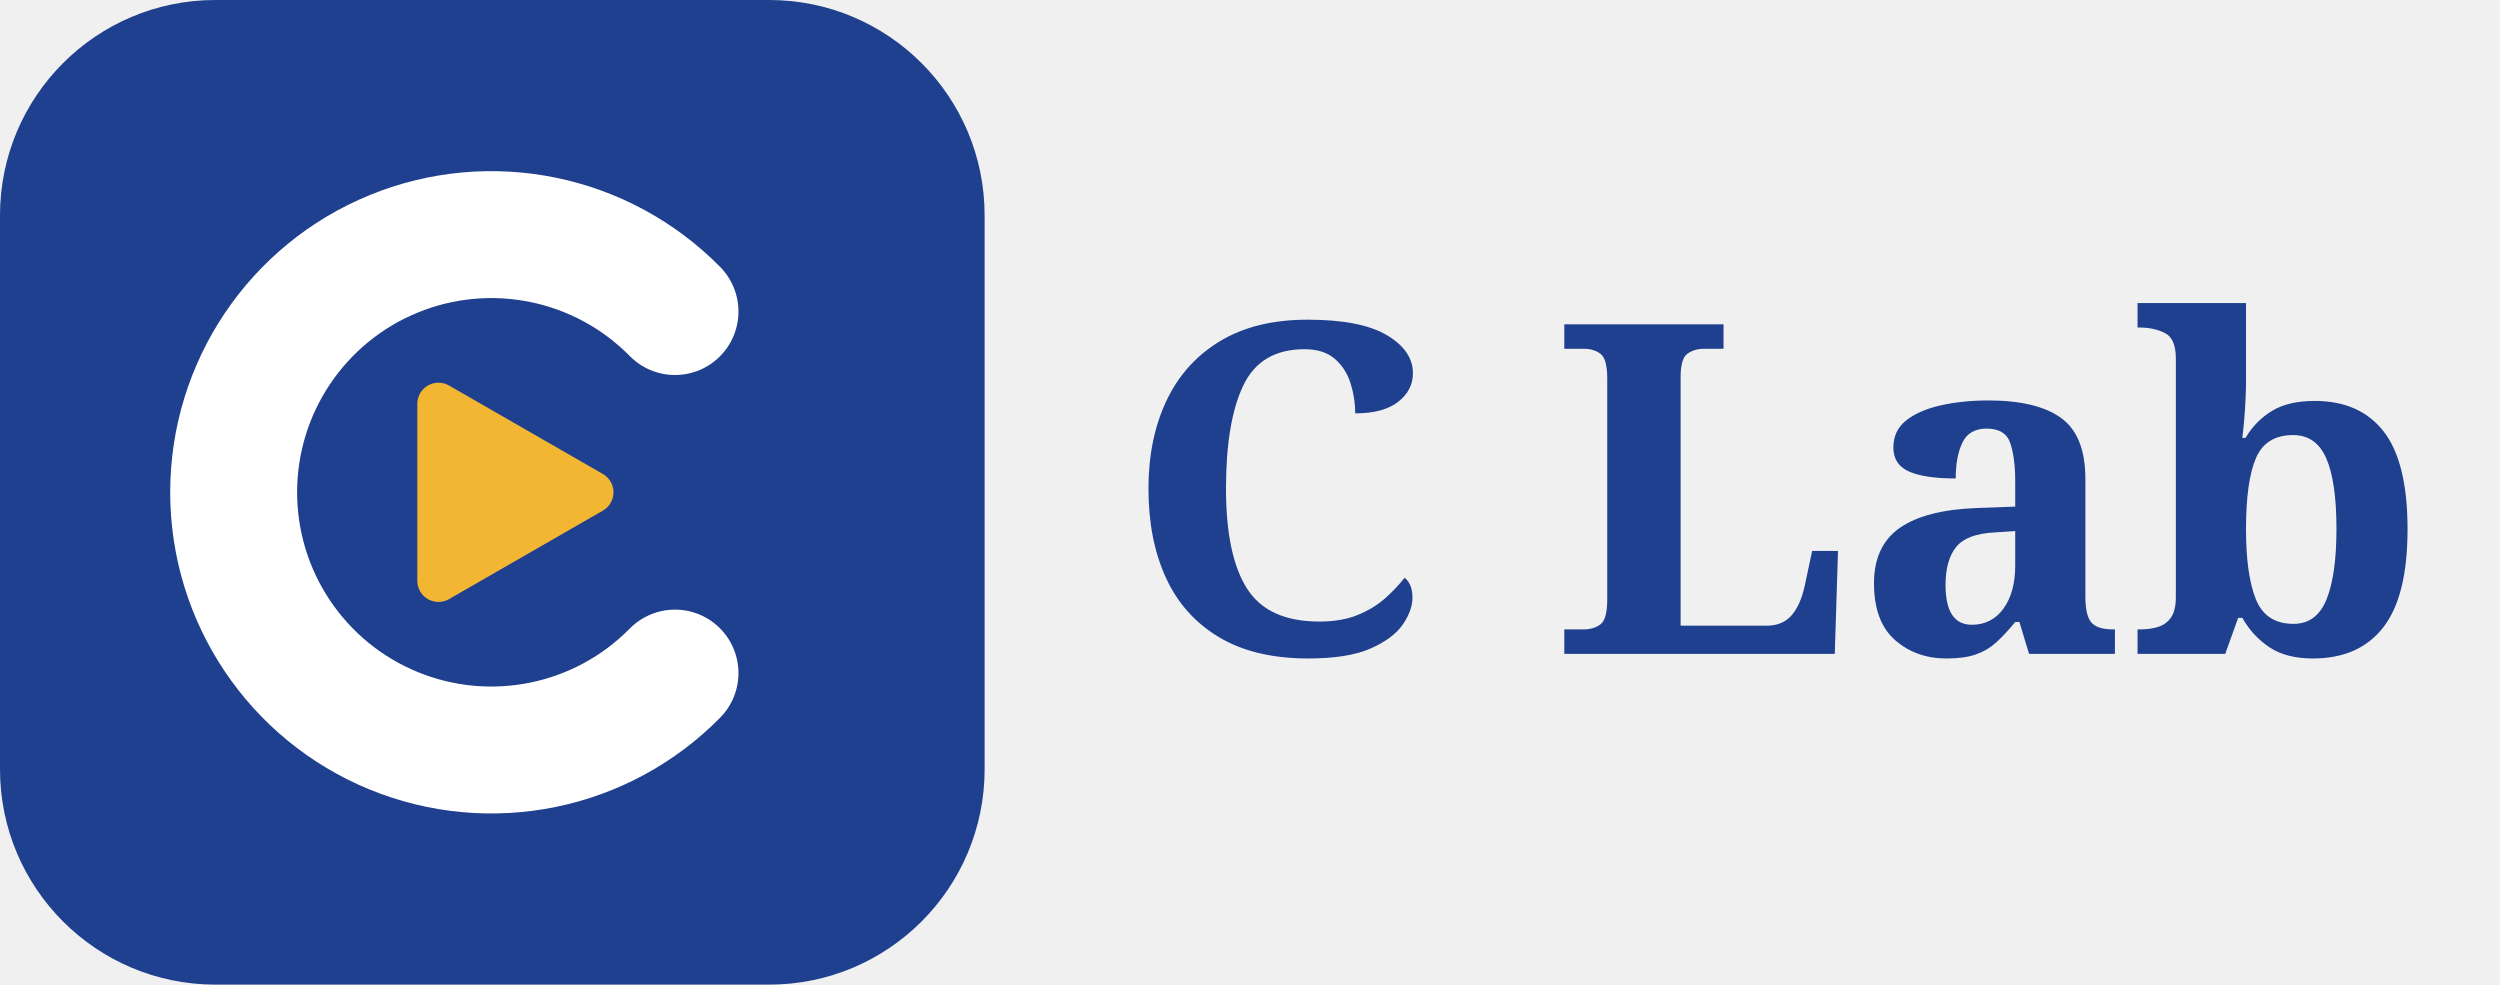
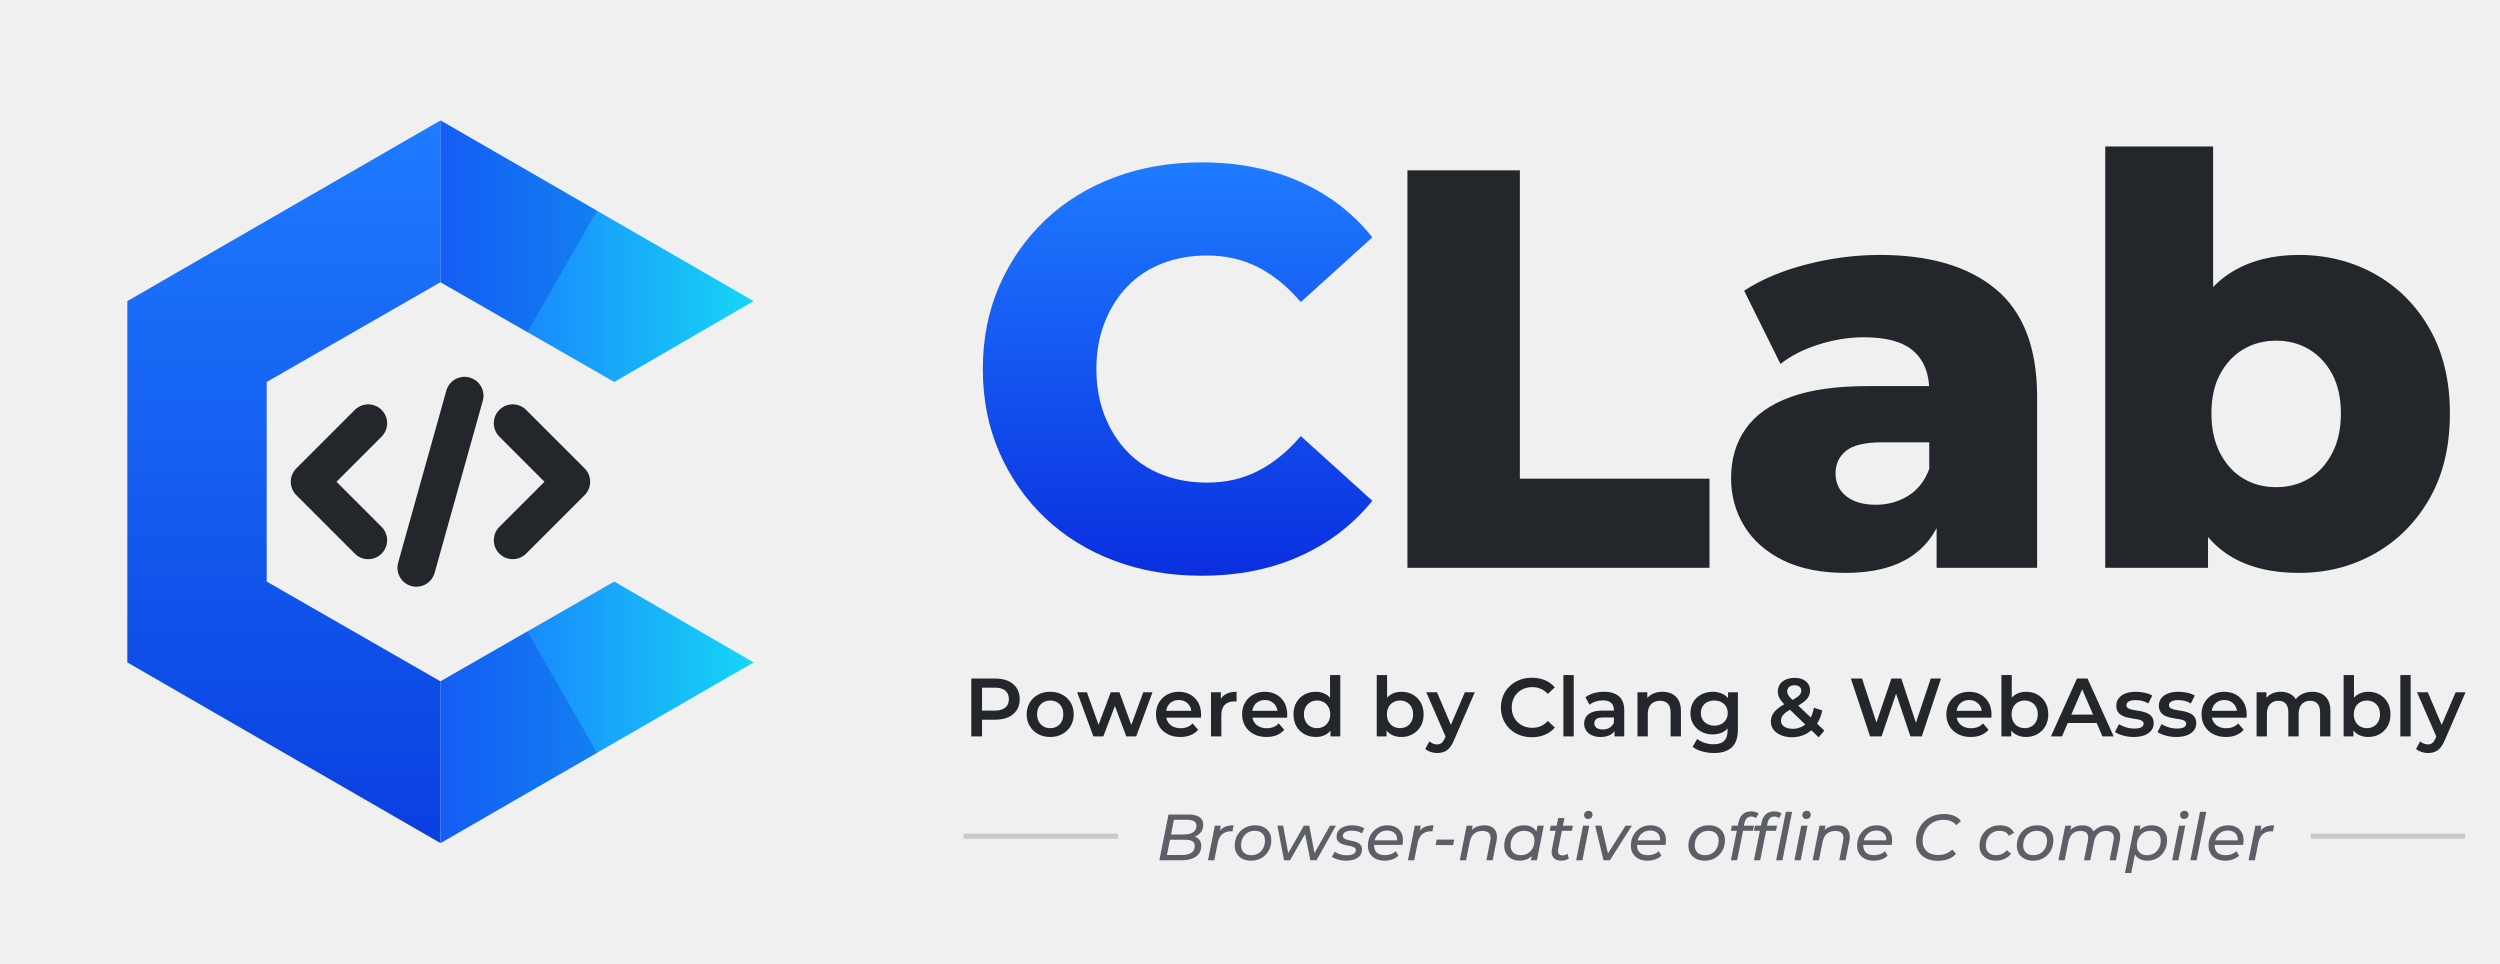
- <svg xmlns="http://www.w3.org/2000/svg" viewBox="0 0 1300 512" role="img" aria-label="C Lab">
-   <rect width="512" height="512" rx="112" fill="#1f3f8f" />
-   <path d="M351 162 A134 134 0 1 0 351 350" fill="none" stroke="#ffffff" stroke-width="66" stroke-linecap="round" />
-   <path d="M228 210 L228 302 L308 256 Z" fill="#f2b632" stroke="#f2b632" stroke-width="22" stroke-linejoin="round" />
-   <text x="584" y="340" font-family="Libertinus Serif, Georgia, serif" font-size="240" font-weight="600" fill="#1f3f8f">C Lab</text>
+ <svg xmlns="http://www.w3.org/2000/svg" viewBox="0 0 1453 560" role="img" aria-label="CLab: powered by Clang and WebAssembly">
+   <style>@media (prefers-color-scheme:dark){.sym{stroke:#e8e6e1}.ink{fill:#e8e6e1}.sub{fill:#a4a29b}.rule{stroke:#4a4d55}}</style>
+   <defs>
+     <linearGradient id="gb" x1="0" y1="0" x2="0" y2="1">
+       <stop offset="0" stop-color="#1e7bff" />
+       <stop offset="1" stop-color="#0a3fe0" />
+     </linearGradient>
+     <linearGradient id="ga" x1="0" y1="0" x2="1" y2="0">
+       <stop offset="0" stop-color="#1a6dff" />
+       <stop offset="1" stop-color="#16d6f5" />
+     </linearGradient>
+     <linearGradient id="gc" x1="0" y1="0" x2="0" y2="1">
+       <stop offset="0" stop-color="#1873ff" />
+       <stop offset="1" stop-color="#0a3fe0" />
+     </linearGradient>
+     <linearGradient id="gt" x1="0" y1="0" x2="0" y2="1">
+       <stop offset="0" stop-color="#1e7bff" />
+       <stop offset="1" stop-color="#0a2fe0" />
+     </linearGradient>
+   </defs>
+   <g transform="translate(0 24)">
+     <path d="M256 46 L74 151 L74 361 L256 466 L256 372 L155 314 L155 198 L256 140 Z" fill="url(#gb)" />
+     <path d="M256 46 L438 151 L357 198 L256 140 Z" fill="url(#ga)" />
+     <path d="M256 466 L438 361 L357 314 L256 372 Z" fill="url(#ga)" />
+     <path d="M256 46 L347 98.5 L306.5 169 L256 140 Z" fill="#0a3fe0" opacity=".35" />
+     <path d="M256 372 L306.5 343 L347 413.5 L256 466 Z" fill="#0a3fe0" opacity=".35" />
+     <path class="sym" d="M214 222 L180 256 L214 290 M298 222 L332 256 L298 290 M270 206 L242 306" fill="none" stroke="#23262b" stroke-width="22" stroke-linecap="round" stroke-linejoin="round" />
+   </g>
+   <path d="M698.27 334.62Q670.88 334.62 647.615 325.875Q624.35 317.13 607.355 300.96Q590.36 284.79 580.79 262.845Q571.22 240.9 571.22 214.5Q571.22 188.1 580.79 166.155Q590.36 144.21 607.355 128.04Q624.35 111.87 647.615 103.125Q670.88 94.38 698.27 94.38Q730.28 94.38 755.525 105.6Q780.77 116.82 797.6 137.94L756.02 175.56Q744.8 162.36 731.435 155.43Q718.07 148.5 701.57 148.5Q687.38 148.5 675.5 153.12Q663.62 157.74 655.205 166.485Q646.79 175.23 642.005 187.44Q637.22 199.65 637.22 214.5Q637.22 229.35 642.005 241.56Q646.79 253.77 655.205 262.515Q663.62 271.26 675.5 275.88Q687.38 280.5 701.57 280.5Q718.07 280.5 731.435 273.57Q744.8 266.64 756.02 253.44L797.6 291.06Q780.77 311.85 755.525 323.235Q730.28 334.62 698.27 334.62Z" fill="url(#gt)" />
+   <path class="ink" d="M818.0 330.0V99.0H883.34V278.19H993.56V330.0Z M1125.56 330.0V296.67L1121.27 288.42V227.04Q1121.27 212.19 1112.195 204.105Q1103.12 196.02 1083.32 196.02Q1070.45 196.02 1057.25 200.145Q1044.05 204.27 1034.81 211.53L1013.69 168.96Q1028.87 159.06 1050.155 153.615Q1071.44 148.17 1092.56 148.17Q1136.12 148.17 1160.045 168.135Q1183.97 188.1 1183.97 230.67V330.0ZM1072.76 332.97Q1051.31 332.97 1036.46 325.71Q1021.61 318.45 1013.855 305.91Q1006.1 293.37 1006.1 277.86Q1006.1 261.36 1014.515 249.315Q1022.93 237.27 1040.42 230.835Q1057.91 224.4 1085.63 224.4H1127.87V257.07H1094.21Q1079.03 257.07 1072.925 262.02Q1066.82 266.97 1066.82 275.22Q1066.82 283.47 1073.09 288.42Q1079.36 293.37 1090.25 293.37Q1100.48 293.37 1108.895 288.255Q1117.31 283.14 1121.27 272.58L1129.85 295.68Q1124.9 314.16 1110.545 323.565Q1096.19 332.97 1072.76 332.97Z M1336.1 332.97Q1312.01 332.97 1296.005 323.07Q1280.0 313.17 1272.08 292.71Q1264.16 272.25 1264.16 240.24Q1264.16 208.89 1272.575 188.43Q1280.99 167.97 1297.16 158.07Q1313.33 148.17 1336.1 148.17Q1360.52 148.17 1380.485 159.39Q1400.45 170.61 1412.165 191.235Q1423.88 211.86 1423.88 240.24Q1423.88 268.95 1412.165 289.575Q1400.45 310.2 1380.485 321.585Q1360.52 332.97 1336.1 332.97ZM1223.57 330.0V85.14H1286.27V181.17L1282.97 240.24L1283.3 299.31V330.0ZM1322.9 283.14Q1333.46 283.14 1341.875 278.19Q1350.29 273.24 1355.405 263.505Q1360.52 253.77 1360.52 240.24Q1360.52 226.71 1355.405 217.305Q1350.29 207.9 1341.875 202.95Q1333.46 198.0 1322.9 198.0Q1312.34 198.0 1303.925 202.95Q1295.51 207.9 1290.395 217.305Q1285.28 226.71 1285.28 240.24Q1285.28 253.77 1290.395 263.505Q1295.51 273.24 1303.925 278.19Q1312.34 283.14 1322.9 283.14Z" fill="#23262b" />
+   <path class="ink" d="M564.516 428.0V394.37H578.352Q582.82 394.37 586.015 395.811Q589.21 397.253 590.939 399.943Q592.669 402.634 592.669 406.333Q592.669 410.032 590.939 412.722Q589.21 415.413 586.015 416.854Q582.82 418.295 578.352 418.295H567.975L570.762 415.365V428.0ZM570.762 416.037 567.975 413.011H578.064Q582.196 413.011 584.286 411.257Q586.375 409.504 586.375 406.333Q586.375 403.114 584.286 401.384Q582.196 399.655 578.064 399.655H567.975L570.762 396.58Z M610.349 428.336Q606.409 428.336 603.334 426.631Q600.26 424.925 598.482 421.947Q596.705 418.968 596.705 415.173Q596.705 411.329 598.482 408.375Q600.26 405.42 603.334 403.738Q606.409 402.057 610.349 402.057Q614.336 402.057 617.435 403.738Q620.534 405.42 622.287 408.351Q624.041 411.281 624.041 415.173Q624.041 418.968 622.287 421.947Q620.534 424.925 617.435 426.631Q614.336 428.336 610.349 428.336ZM610.349 423.196Q612.559 423.196 614.288 422.235Q616.018 421.274 617.003 419.448Q617.987 417.623 617.987 415.173Q617.987 412.674 617.003 410.873Q616.018 409.071 614.288 408.11Q612.559 407.15 610.397 407.15Q608.187 407.15 606.481 408.11Q604.776 409.071 603.767 410.873Q602.758 412.674 602.758 415.173Q602.758 417.623 603.767 419.448Q604.776 421.274 606.481 422.235Q608.187 423.196 610.349 423.196Z M635.475 428.0 626.059 402.345H631.728L639.799 424.973H637.108L645.564 402.345H650.608L658.824 424.973H656.181L664.493 402.345H669.825L660.361 428.0H654.596L647.101 407.966H648.879L641.24 428.0Z M686.016 428.336Q681.74 428.336 678.545 426.631Q675.35 424.925 673.597 421.947Q671.843 418.968 671.843 415.173Q671.843 411.329 673.549 408.375Q675.254 405.42 678.257 403.738Q681.26 402.057 685.103 402.057Q688.85 402.057 691.781 403.69Q694.711 405.324 696.393 408.303Q698.074 411.281 698.074 415.317Q698.074 415.701 698.05 416.182Q698.026 416.662 697.978 417.094H676.599V413.107H694.808L692.453 414.356Q692.502 412.146 691.541 410.464Q690.58 408.783 688.922 407.822Q687.265 406.861 685.103 406.861Q682.893 406.861 681.236 407.822Q679.578 408.783 678.641 410.488Q677.704 412.194 677.704 414.5V415.461Q677.704 417.767 678.761 419.545Q679.818 421.322 681.74 422.283Q683.662 423.244 686.16 423.244Q688.322 423.244 690.051 422.571Q691.781 421.899 693.126 420.457L696.345 424.157Q694.615 426.174 691.997 427.255Q689.379 428.336 686.016 428.336Z M703.84 428.0V402.345H709.557V409.408L708.884 407.342Q710.037 404.747 712.511 403.402Q714.985 402.057 718.685 402.057V407.774Q718.3 407.678 717.964 407.654Q717.628 407.63 717.291 407.63Q713.88 407.63 711.863 409.624Q709.845 411.617 709.845 415.557V428.0Z M736.076 428.336Q731.8 428.336 728.606 426.631Q725.411 424.925 723.657 421.947Q721.904 418.968 721.904 415.173Q721.904 411.329 723.609 408.375Q725.315 405.42 728.317 403.738Q731.32 402.057 735.163 402.057Q738.911 402.057 741.841 403.69Q744.772 405.324 746.453 408.303Q748.135 411.281 748.135 415.317Q748.135 415.701 748.111 416.182Q748.087 416.662 748.039 417.094H726.66V413.107H744.868L742.514 414.356Q742.562 412.146 741.601 410.464Q740.64 408.783 738.983 407.822Q737.325 406.861 735.163 406.861Q732.953 406.861 731.296 407.822Q729.638 408.783 728.702 410.488Q727.765 412.194 727.765 414.5V415.461Q727.765 417.767 728.822 419.545Q729.879 421.322 731.8 422.283Q733.722 423.244 736.22 423.244Q738.382 423.244 740.112 422.571Q741.841 421.899 743.186 420.457L746.405 424.157Q744.676 426.174 742.057 427.255Q739.439 428.336 736.076 428.336Z M764.758 428.336Q761.058 428.336 758.104 426.679Q755.149 425.021 753.468 422.091Q751.786 419.16 751.786 415.173Q751.786 411.185 753.468 408.254Q755.149 405.324 758.104 403.69Q761.058 402.057 764.758 402.057Q767.976 402.057 770.523 403.474Q773.069 404.892 774.558 407.774Q776.048 410.657 776.048 415.173Q776.048 419.641 774.606 422.547Q773.165 425.454 770.619 426.895Q768.073 428.336 764.758 428.336ZM765.478 423.196Q767.64 423.196 769.346 422.235Q771.051 421.274 772.084 419.448Q773.117 417.623 773.117 415.173Q773.117 412.674 772.084 410.873Q771.051 409.071 769.346 408.11Q767.64 407.15 765.478 407.15Q763.316 407.15 761.611 408.11Q759.905 409.071 758.872 410.873Q757.839 412.674 757.839 415.173Q757.839 417.623 758.872 419.448Q759.905 421.274 761.611 422.235Q763.316 423.196 765.478 423.196ZM773.261 428.0V421.947L773.501 415.125L773.021 408.303V392.352H778.978V428.0Z  M814.386 428.336Q811.119 428.336 808.572 426.895Q806.026 425.454 804.561 422.547Q803.096 419.641 803.096 415.173Q803.096 410.657 804.609 407.774Q806.122 404.892 808.693 403.474Q811.263 402.057 814.386 402.057Q818.181 402.057 821.088 403.69Q823.994 405.324 825.7 408.254Q827.405 411.185 827.405 415.173Q827.405 419.16 825.7 422.091Q823.994 425.021 821.088 426.679Q818.181 428.336 814.386 428.336ZM800.165 428.0V392.352H806.17V408.303L805.69 415.125L805.882 421.947V428.0ZM813.713 423.196Q815.875 423.196 817.58 422.235Q819.286 421.274 820.295 419.448Q821.304 417.623 821.304 415.173Q821.304 412.674 820.295 410.873Q819.286 409.071 817.58 408.11Q815.875 407.15 813.713 407.15Q811.551 407.15 809.822 408.11Q808.092 409.071 807.083 410.873Q806.074 412.674 806.074 415.173Q806.074 417.623 807.083 419.448Q808.092 421.274 809.822 422.235Q811.551 423.196 813.713 423.196Z M835.236 437.657Q833.362 437.657 831.489 437.032Q829.615 436.407 828.366 435.302L830.768 430.883Q831.681 431.699 832.834 432.18Q833.987 432.66 835.188 432.66Q836.821 432.66 837.83 431.843Q838.839 431.027 839.704 429.105L841.193 425.742L841.674 425.021L851.378 402.345H857.144L845.133 430.066Q843.932 432.948 842.466 434.63Q841.001 436.311 839.2 436.984Q837.398 437.657 835.236 437.657ZM840.521 428.913 828.943 402.345H835.188L844.604 424.493Z  M890.293 428.48Q886.449 428.48 883.159 427.207Q879.868 425.934 877.442 423.604Q875.015 421.274 873.67 418.103Q872.325 414.932 872.325 411.185Q872.325 407.438 873.67 404.267Q875.015 401.096 877.466 398.766Q879.916 396.436 883.183 395.163Q886.449 393.89 890.341 393.89Q894.473 393.89 897.884 395.307Q901.295 396.724 903.649 399.511L899.613 403.306Q897.788 401.336 895.53 400.351Q893.272 399.367 890.629 399.367Q887.987 399.367 885.801 400.231Q883.615 401.096 882.006 402.682Q880.396 404.267 879.507 406.429Q878.619 408.591 878.619 411.185Q878.619 413.779 879.507 415.941Q880.396 418.103 882.006 419.689Q883.615 421.274 885.801 422.139Q887.987 423.004 890.629 423.004Q893.272 423.004 895.53 422.019Q897.788 421.034 899.613 419.016L903.649 422.859Q901.295 425.598 897.884 427.039Q894.473 428.48 890.293 428.48Z M908.645 428.0V392.352H914.651V428.0Z M938.336 428.0V422.811L937.999 421.706V412.626Q937.999 409.984 936.414 408.519Q934.828 407.053 931.61 407.053Q929.448 407.053 927.358 407.726Q925.268 408.399 923.827 409.6L921.473 405.228Q923.538 403.642 926.397 402.85Q929.255 402.057 932.33 402.057Q937.903 402.057 940.954 404.723Q944.005 407.39 944.005 412.963V428.0ZM930.264 428.336Q927.382 428.336 925.22 427.351Q923.058 426.367 921.881 424.613Q920.704 422.859 920.704 420.649Q920.704 418.488 921.737 416.758Q922.77 415.028 925.124 414.02Q927.478 413.011 931.369 413.011H938.816V416.998H931.802Q928.727 416.998 927.67 417.983Q926.613 418.968 926.613 420.409Q926.613 422.043 927.91 423.004Q929.207 423.964 931.513 423.964Q933.723 423.964 935.477 422.956Q937.231 421.947 937.999 419.977L939.008 423.58Q938.143 425.838 935.909 427.087Q933.675 428.336 930.264 428.336Z M951.691 428.0V402.345H957.408V409.263L956.4 407.15Q957.745 404.699 960.315 403.378Q962.885 402.057 966.248 402.057Q969.323 402.057 971.749 403.258Q974.175 404.459 975.569 406.933Q976.962 409.408 976.962 413.299V428.0H970.956V414.068Q970.956 410.657 969.347 408.975Q967.738 407.294 964.855 407.294Q962.741 407.294 961.108 408.158Q959.474 409.023 958.585 410.729Q957.697 412.434 957.697 415.028V428.0Z M996.227 437.657Q992.672 437.657 989.285 436.72Q985.898 435.783 983.736 434.005L986.426 429.489Q988.108 430.883 990.678 431.723Q993.248 432.564 995.891 432.564Q1000.118 432.564 1002.088 430.618Q1004.058 428.673 1004.058 424.781V420.217L1004.538 414.404L1004.346 408.591V402.345H1010.063V424.109Q1010.063 431.075 1006.508 434.366Q1002.953 437.657 996.227 437.657ZM995.458 426.847Q991.807 426.847 988.852 425.286Q985.898 423.724 984.192 420.938Q982.487 418.151 982.487 414.404Q982.487 410.705 984.192 407.918Q985.898 405.132 988.852 403.594Q991.807 402.057 995.458 402.057Q998.725 402.057 1001.319 403.354Q1003.914 404.651 1005.475 407.39Q1007.036 410.128 1007.036 414.404Q1007.036 418.68 1005.475 421.442Q1003.914 424.205 1001.319 425.526Q998.725 426.847 995.458 426.847ZM996.371 421.754Q998.629 421.754 1000.407 420.818Q1002.184 419.881 1003.169 418.223Q1004.154 416.566 1004.154 414.404Q1004.154 412.242 1003.169 410.585Q1002.184 408.927 1000.407 408.038Q998.629 407.15 996.371 407.15Q994.113 407.15 992.311 408.038Q990.51 408.927 989.525 410.585Q988.54 412.242 988.54 414.404Q988.54 416.566 989.525 418.223Q990.51 419.881 992.311 420.818Q994.113 421.754 996.371 421.754Z  M1057.001 428.528 1037.784 410.08Q1036.15 408.495 1035.141 407.15Q1034.132 405.804 1033.7 404.531Q1033.268 403.258 1033.268 401.913Q1033.268 399.559 1034.469 397.757Q1035.67 395.956 1037.88 394.971Q1040.09 393.986 1043.02 393.986Q1045.759 393.986 1047.753 394.875Q1049.746 395.763 1050.875 397.421Q1052.004 399.078 1052.004 401.384Q1052.004 403.402 1050.995 405.108Q1049.987 406.813 1047.849 408.351Q1045.711 409.888 1042.156 411.569Q1039.513 412.867 1037.976 414.02Q1036.439 415.173 1035.766 416.326Q1035.093 417.479 1035.093 418.872Q1035.093 420.265 1035.934 421.322Q1036.775 422.379 1038.312 422.98Q1039.85 423.58 1041.915 423.58Q1044.99 423.58 1047.512 422.211Q1050.035 420.842 1051.764 418.103Q1053.494 415.365 1054.262 411.329L1059.115 412.915Q1058.106 417.767 1055.632 421.25Q1053.157 424.733 1049.554 426.607Q1045.951 428.48 1041.483 428.48Q1037.976 428.48 1035.189 427.327Q1032.403 426.174 1030.818 424.157Q1029.232 422.139 1029.232 419.496Q1029.232 417.094 1030.289 415.173Q1031.346 413.251 1033.652 411.497Q1035.958 409.744 1039.561 407.966Q1042.396 406.573 1044.005 405.516Q1045.615 404.459 1046.263 403.498Q1046.912 402.537 1046.912 401.48Q1046.912 400.039 1045.903 399.15Q1044.894 398.262 1043.02 398.262Q1041.003 398.262 1039.874 399.247Q1038.745 400.231 1038.745 401.817Q1038.745 402.634 1039.057 403.402Q1039.369 404.171 1040.186 405.132Q1041.003 406.093 1042.54 407.582L1060.316 424.637Z  M1086.883 428.0 1075.737 394.37H1082.223L1092.168 424.781H1088.949L1099.278 394.37H1105.043L1115.084 424.781H1111.961L1122.147 394.37H1128.104L1116.958 428.0H1110.328L1101.152 400.568H1102.881L1093.561 428.0Z M1145.399 428.336Q1141.123 428.336 1137.929 426.631Q1134.734 424.925 1132.98 421.947Q1131.227 418.968 1131.227 415.173Q1131.227 411.329 1132.932 408.375Q1134.638 405.42 1137.64 403.738Q1140.643 402.057 1144.486 402.057Q1148.234 402.057 1151.164 403.69Q1154.095 405.324 1155.776 408.303Q1157.458 411.281 1157.458 415.317Q1157.458 415.701 1157.434 416.182Q1157.41 416.662 1157.362 417.094H1135.983V413.107H1154.191L1151.837 414.356Q1151.885 412.146 1150.924 410.464Q1149.963 408.783 1148.306 407.822Q1146.648 406.861 1144.486 406.861Q1142.276 406.861 1140.619 407.822Q1138.961 408.783 1138.025 410.488Q1137.088 412.194 1137.088 414.5V415.461Q1137.088 417.767 1138.145 419.545Q1139.202 421.322 1141.123 422.283Q1143.045 423.244 1145.543 423.244Q1147.705 423.244 1149.435 422.571Q1151.164 421.899 1152.509 420.457L1155.728 424.157Q1153.999 426.174 1151.38 427.255Q1148.762 428.336 1145.399 428.336Z M1177.444 428.336Q1174.177 428.336 1171.63 426.895Q1169.084 425.454 1167.619 422.547Q1166.154 419.641 1166.154 415.173Q1166.154 410.657 1167.667 407.774Q1169.18 404.892 1171.751 403.474Q1174.321 402.057 1177.444 402.057Q1181.239 402.057 1184.145 403.69Q1187.052 405.324 1188.758 408.254Q1190.463 411.185 1190.463 415.173Q1190.463 419.16 1188.758 422.091Q1187.052 425.021 1184.145 426.679Q1181.239 428.336 1177.444 428.336ZM1163.223 428.0V392.352H1169.228V408.303L1168.748 415.125L1168.94 421.947V428.0ZM1176.771 423.196Q1178.933 423.196 1180.638 422.235Q1182.344 421.274 1183.353 419.448Q1184.362 417.623 1184.362 415.173Q1184.362 412.674 1183.353 410.873Q1182.344 409.071 1180.638 408.11Q1178.933 407.15 1176.771 407.15Q1174.609 407.15 1172.88 408.11Q1171.15 409.071 1170.141 410.873Q1169.132 412.674 1169.132 415.173Q1169.132 417.623 1170.141 419.448Q1171.15 421.274 1172.88 422.235Q1174.609 423.196 1176.771 423.196Z M1192 428.0 1207.134 394.37H1213.283L1228.465 428.0H1221.931L1208.911 397.685H1211.41L1198.438 428.0ZM1198.967 420.217 1200.648 415.317H1218.808L1220.49 420.217Z M1240.091 428.336Q1236.872 428.336 1233.918 427.496Q1230.963 426.655 1229.233 425.454L1231.54 420.89Q1233.269 421.995 1235.671 422.715Q1238.073 423.436 1240.475 423.436Q1243.31 423.436 1244.583 422.667Q1245.856 421.899 1245.856 420.601Q1245.856 419.545 1244.991 418.992Q1244.127 418.44 1242.733 418.151Q1241.34 417.863 1239.635 417.623Q1237.929 417.383 1236.224 416.974Q1234.518 416.566 1233.125 415.773Q1231.732 414.98 1230.867 413.635Q1230.002 412.29 1230.002 410.08Q1230.002 407.63 1231.395 405.828Q1232.789 404.027 1235.311 403.042Q1237.833 402.057 1241.292 402.057Q1243.886 402.057 1246.529 402.634Q1249.171 403.21 1250.901 404.267L1248.595 408.831Q1246.769 407.726 1244.919 407.318Q1243.07 406.909 1241.244 406.909Q1238.506 406.909 1237.185 407.726Q1235.863 408.543 1235.863 409.792Q1235.863 410.945 1236.728 411.521Q1237.593 412.098 1238.986 412.434Q1240.379 412.77 1242.085 412.987Q1243.79 413.203 1245.472 413.635Q1247.153 414.068 1248.571 414.812Q1249.988 415.557 1250.853 416.902Q1251.717 418.247 1251.717 420.409Q1251.717 422.811 1250.3 424.589Q1248.883 426.367 1246.289 427.351Q1243.694 428.336 1240.091 428.336Z M1264.833 428.336Q1261.614 428.336 1258.66 427.496Q1255.705 426.655 1253.975 425.454L1256.281 420.89Q1258.011 421.995 1260.413 422.715Q1262.815 423.436 1265.217 423.436Q1268.052 423.436 1269.325 422.667Q1270.598 421.899 1270.598 420.601Q1270.598 419.545 1269.733 418.992Q1268.869 418.44 1267.475 418.151Q1266.082 417.863 1264.377 417.623Q1262.671 417.383 1260.966 416.974Q1259.26 416.566 1257.867 415.773Q1256.474 414.98 1255.609 413.635Q1254.744 412.29 1254.744 410.08Q1254.744 407.63 1256.137 405.828Q1257.531 404.027 1260.053 403.042Q1262.575 402.057 1266.034 402.057Q1268.628 402.057 1271.271 402.634Q1273.913 403.21 1275.643 404.267L1273.337 408.831Q1271.511 407.726 1269.661 407.318Q1267.812 406.909 1265.986 406.909Q1263.248 406.909 1261.926 407.726Q1260.605 408.543 1260.605 409.792Q1260.605 410.945 1261.47 411.521Q1262.335 412.098 1263.728 412.434Q1265.121 412.77 1266.827 412.987Q1268.532 413.203 1270.214 413.635Q1271.895 414.068 1273.313 414.812Q1274.73 415.557 1275.595 416.902Q1276.459 418.247 1276.459 420.409Q1276.459 422.811 1275.042 424.589Q1273.625 426.367 1271.031 427.351Q1268.436 428.336 1264.833 428.336Z M1293.707 428.336Q1289.431 428.336 1286.236 426.631Q1283.041 424.925 1281.288 421.947Q1279.534 418.968 1279.534 415.173Q1279.534 411.329 1281.24 408.375Q1282.945 405.42 1285.948 403.738Q1288.95 402.057 1292.794 402.057Q1296.541 402.057 1299.472 403.69Q1302.402 405.324 1304.084 408.303Q1305.765 411.281 1305.765 415.317Q1305.765 415.701 1305.741 416.182Q1305.717 416.662 1305.669 417.094H1284.29V413.107H1302.498L1300.144 414.356Q1300.192 412.146 1299.232 410.464Q1298.271 408.783 1296.613 407.822Q1294.956 406.861 1292.794 406.861Q1290.584 406.861 1288.926 407.822Q1287.269 408.783 1286.332 410.488Q1285.395 412.194 1285.395 414.5V415.461Q1285.395 417.767 1286.452 419.545Q1287.509 421.322 1289.431 422.283Q1291.353 423.244 1293.851 423.244Q1296.013 423.244 1297.742 422.571Q1299.472 421.899 1300.817 420.457L1304.036 424.157Q1302.306 426.174 1299.688 427.255Q1297.07 428.336 1293.707 428.336Z M1311.53 428.0V402.345H1317.248V409.167L1316.239 407.15Q1317.536 404.651 1320.01 403.354Q1322.484 402.057 1325.655 402.057Q1329.258 402.057 1331.925 403.835Q1334.591 405.612 1335.456 409.215L1333.102 408.399Q1334.351 405.516 1337.233 403.787Q1340.116 402.057 1343.911 402.057Q1346.986 402.057 1349.364 403.258Q1351.742 404.459 1353.087 406.933Q1354.433 409.408 1354.433 413.299V428.0H1348.427V414.068Q1348.427 410.657 1346.938 408.975Q1345.449 407.294 1342.662 407.294Q1340.692 407.294 1339.179 408.158Q1337.666 409.023 1336.825 410.705Q1335.984 412.386 1335.984 414.98V428.0H1329.979V414.068Q1329.979 410.657 1328.49 408.975Q1327 407.294 1324.214 407.294Q1322.244 407.294 1320.731 408.158Q1319.217 409.023 1318.377 410.705Q1317.536 412.386 1317.536 414.98V428.0Z M1376.34 428.336Q1373.073 428.336 1370.527 426.895Q1367.981 425.454 1366.515 422.547Q1365.05 419.641 1365.05 415.173Q1365.05 410.657 1366.563 407.774Q1368.077 404.892 1370.647 403.474Q1373.217 402.057 1376.34 402.057Q1380.135 402.057 1383.042 403.69Q1385.948 405.324 1387.654 408.254Q1389.359 411.185 1389.359 415.173Q1389.359 419.16 1387.654 422.091Q1385.948 425.021 1383.042 426.679Q1380.135 428.336 1376.34 428.336ZM1362.119 428.0V392.352H1368.125V408.303L1367.644 415.125L1367.836 421.947V428.0ZM1375.667 423.196Q1377.829 423.196 1379.535 422.235Q1381.24 421.274 1382.249 419.448Q1383.258 417.623 1383.258 415.173Q1383.258 412.674 1382.249 410.873Q1381.24 409.071 1379.535 408.11Q1377.829 407.15 1375.667 407.15Q1373.505 407.15 1371.776 408.11Q1370.046 409.071 1369.037 410.873Q1368.029 412.674 1368.029 415.173Q1368.029 417.623 1369.037 419.448Q1370.046 421.274 1371.776 422.235Q1373.505 423.196 1375.667 423.196Z M1395.077 428.0V392.352H1401.082V428.0Z M1411.075 437.657Q1409.201 437.657 1407.327 437.032Q1405.454 436.407 1404.205 435.302L1406.607 430.883Q1407.52 431.699 1408.673 432.18Q1409.826 432.66 1411.027 432.66Q1412.66 432.66 1413.669 431.843Q1414.678 431.027 1415.543 429.105L1417.032 425.742L1417.512 425.021L1427.217 402.345H1432.982L1420.972 430.066Q1419.77 432.948 1418.305 434.63Q1416.84 436.311 1415.038 436.984Q1413.237 437.657 1411.075 437.657ZM1416.359 428.913 1404.781 402.345H1411.027L1420.443 424.493Z" fill="#23262b" />
+   <path class="sub" d="M673.813 500.0 679.133 473.4H690.913Q694.903 473.4 697.107 474.882Q699.311 476.364 699.311 479.252Q699.311 481.76 698.076 483.489Q696.841 485.218 694.865 486.092Q692.889 486.966 690.685 486.966L691.559 485.864Q694.523 485.864 696.347 487.346Q698.171 488.828 698.171 491.678Q698.171 494.414 696.746 496.276Q695.321 498.138 692.718 499.069Q690.115 500.0 686.619 500.0ZM678.221 496.922H686.885Q690.457 496.922 692.433 495.592Q694.409 494.262 694.409 491.716Q694.409 489.702 692.965 488.885Q691.521 488.068 688.861 488.068H679.361L679.969 484.99H688.367Q690.457 484.99 692.034 484.42Q693.611 483.85 694.485 482.71Q695.359 481.57 695.359 479.86Q695.359 478.112 693.991 477.295Q692.623 476.478 690.115 476.478H682.287Z M702.085 500.0 706.075 479.86H709.571L708.431 485.712L708.051 484.268Q709.457 481.722 711.623 480.696Q713.789 479.67 716.981 479.67L716.297 483.204Q716.069 483.166 715.841 483.166Q715.613 483.166 715.347 483.166Q712.345 483.166 710.388 484.8Q708.431 486.434 707.747 489.93L705.733 500.0Z M727.089 500.228Q724.201 500.228 722.092 499.145Q719.983 498.062 718.805 496.105Q717.627 494.148 717.627 491.526Q717.627 488.106 719.147 485.427Q720.667 482.748 723.346 481.209Q726.025 479.67 729.445 479.67Q732.295 479.67 734.423 480.734Q736.551 481.798 737.71 483.736Q738.869 485.674 738.869 488.334Q738.869 491.754 737.349 494.433Q735.829 497.112 733.188 498.67Q730.547 500.228 727.089 500.228ZM727.317 497.036Q729.597 497.036 731.383 495.934Q733.169 494.832 734.176 492.913Q735.183 490.994 735.183 488.524Q735.183 485.864 733.625 484.363Q732.067 482.862 729.179 482.862Q726.937 482.862 725.151 483.945Q723.365 485.028 722.339 486.947Q721.313 488.866 721.313 491.374Q721.313 493.996 722.871 495.516Q724.429 497.036 727.317 497.036Z M746.279 500.0 742.441 479.86H745.747L749.129 498.1H747.419L757.831 479.86H760.947L764.405 498.1H762.695L772.993 479.86H776.451L765.165 500.0H761.593L758.211 483.356H759.313L749.775 500.0Z M782.379 500.228Q779.833 500.228 777.572 499.563Q775.311 498.898 774.095 497.91L775.729 495.022Q776.907 495.934 778.788 496.504Q780.669 497.074 782.721 497.074Q785.343 497.074 786.673 496.276Q788.003 495.478 788.003 494.11Q788.003 493.122 787.205 492.609Q786.407 492.096 785.134 491.811Q783.861 491.526 782.417 491.241Q780.973 490.956 779.719 490.424Q778.465 489.892 777.648 488.885Q776.831 487.878 776.831 486.206Q776.831 484.192 777.971 482.729Q779.111 481.266 781.163 480.468Q783.215 479.67 785.951 479.67Q787.927 479.67 789.846 480.145Q791.765 480.62 792.981 481.494L791.537 484.382Q790.283 483.508 788.725 483.147Q787.167 482.786 785.609 482.786Q783.063 482.786 781.771 483.641Q780.479 484.496 780.479 485.788Q780.479 486.776 781.277 487.327Q782.075 487.878 783.348 488.182Q784.621 488.486 786.046 488.771Q787.471 489.056 788.744 489.569Q790.017 490.082 790.815 491.051Q791.613 492.02 791.613 493.692Q791.613 495.782 790.454 497.245Q789.295 498.708 787.205 499.468Q785.115 500.228 782.379 500.228Z M804.685 500.228Q801.721 500.228 799.555 499.145Q797.389 498.062 796.211 496.105Q795.033 494.148 795.033 491.488Q795.033 488.068 796.515 485.408Q797.997 482.748 800.562 481.209Q803.127 479.67 806.395 479.67Q809.131 479.67 811.145 480.715Q813.159 481.76 814.28 483.698Q815.401 485.636 815.401 488.372Q815.401 489.056 815.325 489.759Q815.249 490.462 815.135 491.07H797.693L798.149 488.41H813.387L811.905 489.322Q812.247 487.194 811.601 485.731Q810.955 484.268 809.568 483.489Q808.181 482.71 806.243 482.71Q803.963 482.71 802.234 483.793Q800.505 484.876 799.555 486.795Q798.605 488.714 798.605 491.298Q798.605 494.034 800.182 495.535Q801.759 497.036 804.989 497.036Q806.889 497.036 808.523 496.409Q810.157 495.782 811.221 494.718L812.779 497.34Q811.335 498.746 809.169 499.487Q807.003 500.228 804.685 500.228Z M818.289 500.0 822.279 479.86H825.775L824.635 485.712L824.255 484.268Q825.661 481.722 827.827 480.696Q829.993 479.67 833.185 479.67L832.501 483.204Q832.273 483.166 832.045 483.166Q831.817 483.166 831.551 483.166Q828.549 483.166 826.592 484.8Q824.635 486.434 823.951 489.93L821.937 500.0Z M834.363 491.146 834.971 487.992H845.193L844.547 491.146Z M862.711 479.67Q865.371 479.67 867.157 480.734Q868.943 481.798 869.646 483.831Q870.349 485.864 869.779 488.714L867.537 500.0H863.889L866.131 488.714Q866.701 485.978 865.599 484.458Q864.497 482.938 861.647 482.938Q858.721 482.938 856.783 484.515Q854.845 486.092 854.199 489.36L852.071 500.0H848.423L852.413 479.86H855.909L854.769 485.636L854.085 484.078Q855.529 481.798 857.752 480.734Q859.975 479.67 862.711 479.67Z M883.155 500.228Q880.609 500.228 878.595 499.183Q876.581 498.138 875.422 496.2Q874.263 494.262 874.263 491.526Q874.263 488.942 875.118 486.776Q875.973 484.61 877.512 483.014Q879.051 481.418 881.141 480.544Q883.231 479.67 885.663 479.67Q888.285 479.67 890.109 480.582Q891.933 481.494 892.921 483.261Q893.909 485.028 893.909 487.574Q893.909 491.298 892.617 494.167Q891.325 497.036 888.912 498.632Q886.499 500.228 883.155 500.228ZM883.953 497.036Q886.233 497.036 888.019 495.934Q889.805 494.832 890.812 492.913Q891.819 490.994 891.819 488.524Q891.819 485.864 890.261 484.363Q888.703 482.862 885.815 482.862Q883.573 482.862 881.787 483.945Q880.001 485.028 878.975 486.947Q877.949 488.866 877.949 491.374Q877.949 493.996 879.507 495.516Q881.065 497.036 883.953 497.036ZM889.767 500.0 890.831 494.794 892.047 490.12 892.541 485.332 893.605 479.86H897.253L893.263 500.0Z M907.133 500.228Q905.309 500.228 903.998 499.43Q902.687 498.632 902.136 497.15Q901.585 495.668 901.965 493.654L905.613 475.452H909.261L905.613 493.578Q905.347 495.212 905.936 496.181Q906.525 497.15 908.159 497.15Q908.919 497.15 909.679 496.903Q910.439 496.656 911.047 496.2L911.807 498.974Q910.781 499.696 909.546 499.962Q908.311 500.228 907.133 500.228ZM900.711 482.862 901.281 479.86H914.163L913.555 482.862Z M916.063 500.0 920.053 479.86H923.701L919.711 500.0ZM922.979 475.984Q921.953 475.984 921.307 475.338Q920.661 474.692 920.661 473.78Q920.661 472.716 921.383 471.975Q922.105 471.234 923.283 471.234Q924.309 471.234 924.955 471.861Q925.601 472.488 925.601 473.362Q925.601 474.54 924.879 475.262Q924.157 475.984 922.979 475.984Z M931.947 500.0 927.121 479.86H930.769L935.025 498.1H933.201L944.791 479.86H948.477L935.671 500.0Z M957.521 500.228Q954.557 500.228 952.391 499.145Q950.225 498.062 949.047 496.105Q947.869 494.148 947.869 491.488Q947.869 488.068 949.351 485.408Q950.833 482.748 953.398 481.209Q955.963 479.67 959.231 479.67Q961.967 479.67 963.981 480.715Q965.995 481.76 967.116 483.698Q968.237 485.636 968.237 488.372Q968.237 489.056 968.161 489.759Q968.085 490.462 967.971 491.07H950.529L950.985 488.41H966.223L964.741 489.322Q965.083 487.194 964.437 485.731Q963.791 484.268 962.404 483.489Q961.017 482.71 959.079 482.71Q956.799 482.71 955.07 483.793Q953.341 484.876 952.391 486.795Q951.441 488.714 951.441 491.298Q951.441 494.034 953.018 495.535Q954.595 497.036 957.825 497.036Q959.725 497.036 961.359 496.409Q962.993 495.782 964.057 494.718L965.615 497.34Q964.171 498.746 962.005 499.487Q959.839 500.228 957.521 500.228Z  M990.771 500.228Q987.883 500.228 985.774 499.145Q983.665 498.062 982.487 496.105Q981.309 494.148 981.309 491.526Q981.309 488.106 982.829 485.427Q984.349 482.748 987.028 481.209Q989.707 479.67 993.127 479.67Q995.977 479.67 998.105 480.734Q1000.233 481.798 1001.392 483.736Q1002.551 485.674 1002.551 488.334Q1002.551 491.754 1001.031 494.433Q999.511 497.112 996.87 498.67Q994.229 500.228 990.771 500.228ZM990.999 497.036Q993.279 497.036 995.065 495.934Q996.851 494.832 997.858 492.913Q998.865 490.994 998.865 488.524Q998.865 485.864 997.307 484.363Q995.749 482.862 992.861 482.862Q990.619 482.862 988.833 483.945Q987.047 485.028 986.021 486.947Q984.995 488.866 984.995 491.374Q984.995 493.996 986.553 495.516Q988.111 497.036 990.999 497.036Z M1005.971 500.0 1010.417 477.96Q1011.025 474.92 1012.906 473.248Q1014.787 471.576 1017.865 471.576Q1019.119 471.576 1020.24 471.899Q1021.361 472.222 1022.083 472.83L1020.563 475.528Q1019.499 474.578 1017.865 474.578Q1016.231 474.578 1015.281 475.49Q1014.331 476.402 1013.913 478.264L1013.343 480.886L1013.153 482.406L1009.619 500.0ZM1005.971 482.862 1006.541 479.86H1019.423L1018.815 482.862Z M1019.385 500.0 1023.831 477.96Q1024.439 474.92 1026.32 473.248Q1028.201 471.576 1031.279 471.576Q1032.533 471.576 1033.654 471.899Q1034.775 472.222 1035.497 472.83L1033.977 475.528Q1032.913 474.578 1031.279 474.578Q1029.645 474.578 1028.695 475.49Q1027.745 476.402 1027.327 478.264L1026.757 480.886L1026.567 482.406L1023.033 500.0ZM1019.385 482.862 1019.955 479.86H1032.837L1032.229 482.862Z M1032.305 500.0 1037.929 471.804H1041.577L1035.953 500.0Z M1042.907 500.0 1046.897 479.86H1050.545L1046.555 500.0ZM1049.823 475.984Q1048.797 475.984 1048.151 475.338Q1047.505 474.692 1047.505 473.78Q1047.505 472.716 1048.227 471.975Q1048.949 471.234 1050.127 471.234Q1051.153 471.234 1051.799 471.861Q1052.445 472.488 1052.445 473.362Q1052.445 474.54 1051.723 475.262Q1051.001 475.984 1049.823 475.984Z M1067.797 479.67Q1070.457 479.67 1072.243 480.734Q1074.029 481.798 1074.732 483.831Q1075.435 485.864 1074.865 488.714L1072.623 500.0H1068.975L1071.217 488.714Q1071.787 485.978 1070.685 484.458Q1069.583 482.938 1066.733 482.938Q1063.807 482.938 1061.869 484.515Q1059.931 486.092 1059.285 489.36L1057.157 500.0H1053.509L1057.499 479.86H1060.995L1059.855 485.636L1059.171 484.078Q1060.615 481.798 1062.838 480.734Q1065.061 479.67 1067.797 479.67Z M1089.001 500.228Q1086.037 500.228 1083.871 499.145Q1081.705 498.062 1080.527 496.105Q1079.349 494.148 1079.349 491.488Q1079.349 488.068 1080.831 485.408Q1082.313 482.748 1084.878 481.209Q1087.443 479.67 1090.711 479.67Q1093.447 479.67 1095.461 480.715Q1097.475 481.76 1098.596 483.698Q1099.717 485.636 1099.717 488.372Q1099.717 489.056 1099.641 489.759Q1099.565 490.462 1099.451 491.07H1082.009L1082.465 488.41H1097.703L1096.221 489.322Q1096.563 487.194 1095.917 485.731Q1095.271 484.268 1093.884 483.489Q1092.497 482.71 1090.559 482.71Q1088.279 482.71 1086.55 483.793Q1084.821 484.876 1083.871 486.795Q1082.921 488.714 1082.921 491.298Q1082.921 494.034 1084.498 495.535Q1086.075 497.036 1089.305 497.036Q1091.205 497.036 1092.839 496.409Q1094.473 495.782 1095.537 494.718L1097.095 497.34Q1095.651 498.746 1093.485 499.487Q1091.319 500.228 1089.001 500.228Z  M1126.317 500.304Q1122.289 500.304 1119.458 498.898Q1116.627 497.492 1115.126 494.965Q1113.625 492.438 1113.625 489.094Q1113.625 485.788 1114.765 482.881Q1115.905 479.974 1118.052 477.77Q1120.199 475.566 1123.182 474.331Q1126.165 473.096 1129.927 473.096Q1133.233 473.096 1135.779 474.16Q1138.325 475.224 1139.693 477.238L1136.957 479.594Q1135.779 478.074 1133.955 477.276Q1132.131 476.478 1129.661 476.478Q1126.811 476.478 1124.55 477.447Q1122.289 478.416 1120.693 480.145Q1119.097 481.874 1118.261 484.116Q1117.425 486.358 1117.425 488.866Q1117.425 491.26 1118.47 493.065Q1119.515 494.87 1121.548 495.896Q1123.581 496.922 1126.583 496.922Q1129.015 496.922 1131.048 496.124Q1133.081 495.326 1134.639 493.768L1136.843 496.276Q1135.019 498.29 1132.283 499.297Q1129.547 500.304 1126.317 500.304Z  M1160.061 500.228Q1157.135 500.228 1154.988 499.145Q1152.841 498.062 1151.663 496.105Q1150.485 494.148 1150.485 491.526Q1150.485 488.106 1152.005 485.427Q1153.525 482.748 1156.223 481.209Q1158.921 479.67 1162.341 479.67Q1165.267 479.67 1167.357 480.753Q1169.447 481.836 1170.625 484.04L1167.547 485.75Q1166.787 484.268 1165.4 483.565Q1164.013 482.862 1162.075 482.862Q1159.795 482.862 1158.009 483.945Q1156.223 485.028 1155.197 486.947Q1154.171 488.866 1154.171 491.374Q1154.171 493.996 1155.748 495.516Q1157.325 497.036 1160.213 497.036Q1161.999 497.036 1163.576 496.314Q1165.153 495.592 1166.217 494.186L1168.877 496.086Q1167.509 498.024 1165.153 499.126Q1162.797 500.228 1160.061 500.228Z M1181.645 500.228Q1178.757 500.228 1176.648 499.145Q1174.539 498.062 1173.361 496.105Q1172.183 494.148 1172.183 491.526Q1172.183 488.106 1173.703 485.427Q1175.223 482.748 1177.902 481.209Q1180.581 479.67 1184.001 479.67Q1186.851 479.67 1188.979 480.734Q1191.107 481.798 1192.266 483.736Q1193.425 485.674 1193.425 488.334Q1193.425 491.754 1191.905 494.433Q1190.385 497.112 1187.744 498.67Q1185.103 500.228 1181.645 500.228ZM1181.873 497.036Q1184.153 497.036 1185.939 495.934Q1187.725 494.832 1188.732 492.913Q1189.739 490.994 1189.739 488.524Q1189.739 485.864 1188.181 484.363Q1186.623 482.862 1183.735 482.862Q1181.493 482.862 1179.707 483.945Q1177.921 485.028 1176.895 486.947Q1175.869 488.866 1175.869 491.374Q1175.869 493.996 1177.427 495.516Q1178.985 497.036 1181.873 497.036Z M1225.003 479.67Q1227.701 479.67 1229.449 480.734Q1231.197 481.798 1231.9 483.831Q1232.603 485.864 1231.995 488.714L1229.753 500.0H1226.105L1228.347 488.714Q1228.917 485.978 1227.872 484.458Q1226.827 482.938 1224.091 482.938Q1221.317 482.938 1219.493 484.496Q1217.669 486.054 1217.023 489.246L1214.857 500.0H1211.209L1213.489 488.714Q1214.021 485.978 1212.976 484.458Q1211.931 482.938 1209.195 482.938Q1206.421 482.938 1204.597 484.515Q1202.773 486.092 1202.127 489.36L1199.999 500.0H1196.351L1200.341 479.86H1203.837L1202.697 485.636L1202.013 484.078Q1203.419 481.798 1205.566 480.734Q1207.713 479.67 1210.335 479.67Q1212.387 479.67 1213.907 480.354Q1215.427 481.038 1216.32 482.387Q1217.213 483.736 1217.365 485.636L1215.389 485.256Q1216.947 482.444 1219.398 481.057Q1221.849 479.67 1225.003 479.67Z M1248.107 500.228Q1245.523 500.228 1243.68 499.297Q1241.837 498.366 1240.849 496.599Q1239.861 494.832 1239.861 492.324Q1239.861 488.524 1241.153 485.693Q1242.445 482.862 1244.858 481.266Q1247.271 479.67 1250.615 479.67Q1253.199 479.67 1255.194 480.696Q1257.189 481.722 1258.348 483.679Q1259.507 485.636 1259.507 488.334Q1259.507 490.918 1258.652 493.084Q1257.797 495.25 1256.258 496.846Q1254.719 498.442 1252.629 499.335Q1250.539 500.228 1248.107 500.228ZM1235.035 507.372 1240.507 479.86H1244.003L1242.939 485.066L1241.761 489.74L1241.229 494.528L1238.683 507.372ZM1247.955 497.036Q1250.235 497.036 1252.002 495.934Q1253.769 494.832 1254.795 492.913Q1255.821 490.994 1255.821 488.524Q1255.821 485.864 1254.263 484.363Q1252.705 482.862 1249.817 482.862Q1247.575 482.862 1245.77 483.945Q1243.965 485.028 1242.958 486.947Q1241.951 488.866 1241.951 491.374Q1241.951 493.996 1243.509 495.516Q1245.067 497.036 1247.955 497.036Z M1262.433 500.0 1266.423 479.86H1270.071L1266.081 500.0ZM1269.349 475.984Q1268.323 475.984 1267.677 475.338Q1267.031 474.692 1267.031 473.78Q1267.031 472.716 1267.753 471.975Q1268.475 471.234 1269.653 471.234Q1270.679 471.234 1271.325 471.861Q1271.971 472.488 1271.971 473.362Q1271.971 474.54 1271.249 475.262Q1270.527 475.984 1269.349 475.984Z M1273.035 500.0 1278.659 471.804H1282.307L1276.683 500.0Z M1293.251 500.228Q1290.287 500.228 1288.121 499.145Q1285.955 498.062 1284.777 496.105Q1283.599 494.148 1283.599 491.488Q1283.599 488.068 1285.081 485.408Q1286.563 482.748 1289.128 481.209Q1291.693 479.67 1294.961 479.67Q1297.697 479.67 1299.711 480.715Q1301.725 481.76 1302.846 483.698Q1303.967 485.636 1303.967 488.372Q1303.967 489.056 1303.891 489.759Q1303.815 490.462 1303.701 491.07H1286.259L1286.715 488.41H1301.953L1300.471 489.322Q1300.813 487.194 1300.167 485.731Q1299.521 484.268 1298.134 483.489Q1296.747 482.71 1294.809 482.71Q1292.529 482.71 1290.8 483.793Q1289.071 484.876 1288.121 486.795Q1287.171 488.714 1287.171 491.298Q1287.171 494.034 1288.748 495.535Q1290.325 497.036 1293.555 497.036Q1295.455 497.036 1297.089 496.409Q1298.723 495.782 1299.787 494.718L1301.345 497.34Q1299.901 498.746 1297.735 499.487Q1295.569 500.228 1293.251 500.228Z M1306.855 500.0 1310.845 479.86H1314.341L1313.201 485.712L1312.821 484.268Q1314.227 481.722 1316.393 480.696Q1318.559 479.67 1321.751 479.67L1321.067 483.204Q1320.839 483.166 1320.611 483.166Q1320.383 483.166 1320.117 483.166Q1317.115 483.166 1315.158 484.8Q1313.201 486.434 1312.517 489.93L1310.503 500.0Z" fill="#5d5f66" />
+   <path class="rule" d="M560 486 H649.837 M1342.95 486 H1432.79" stroke="#c9cbd0" stroke-width="3" />
</svg>
